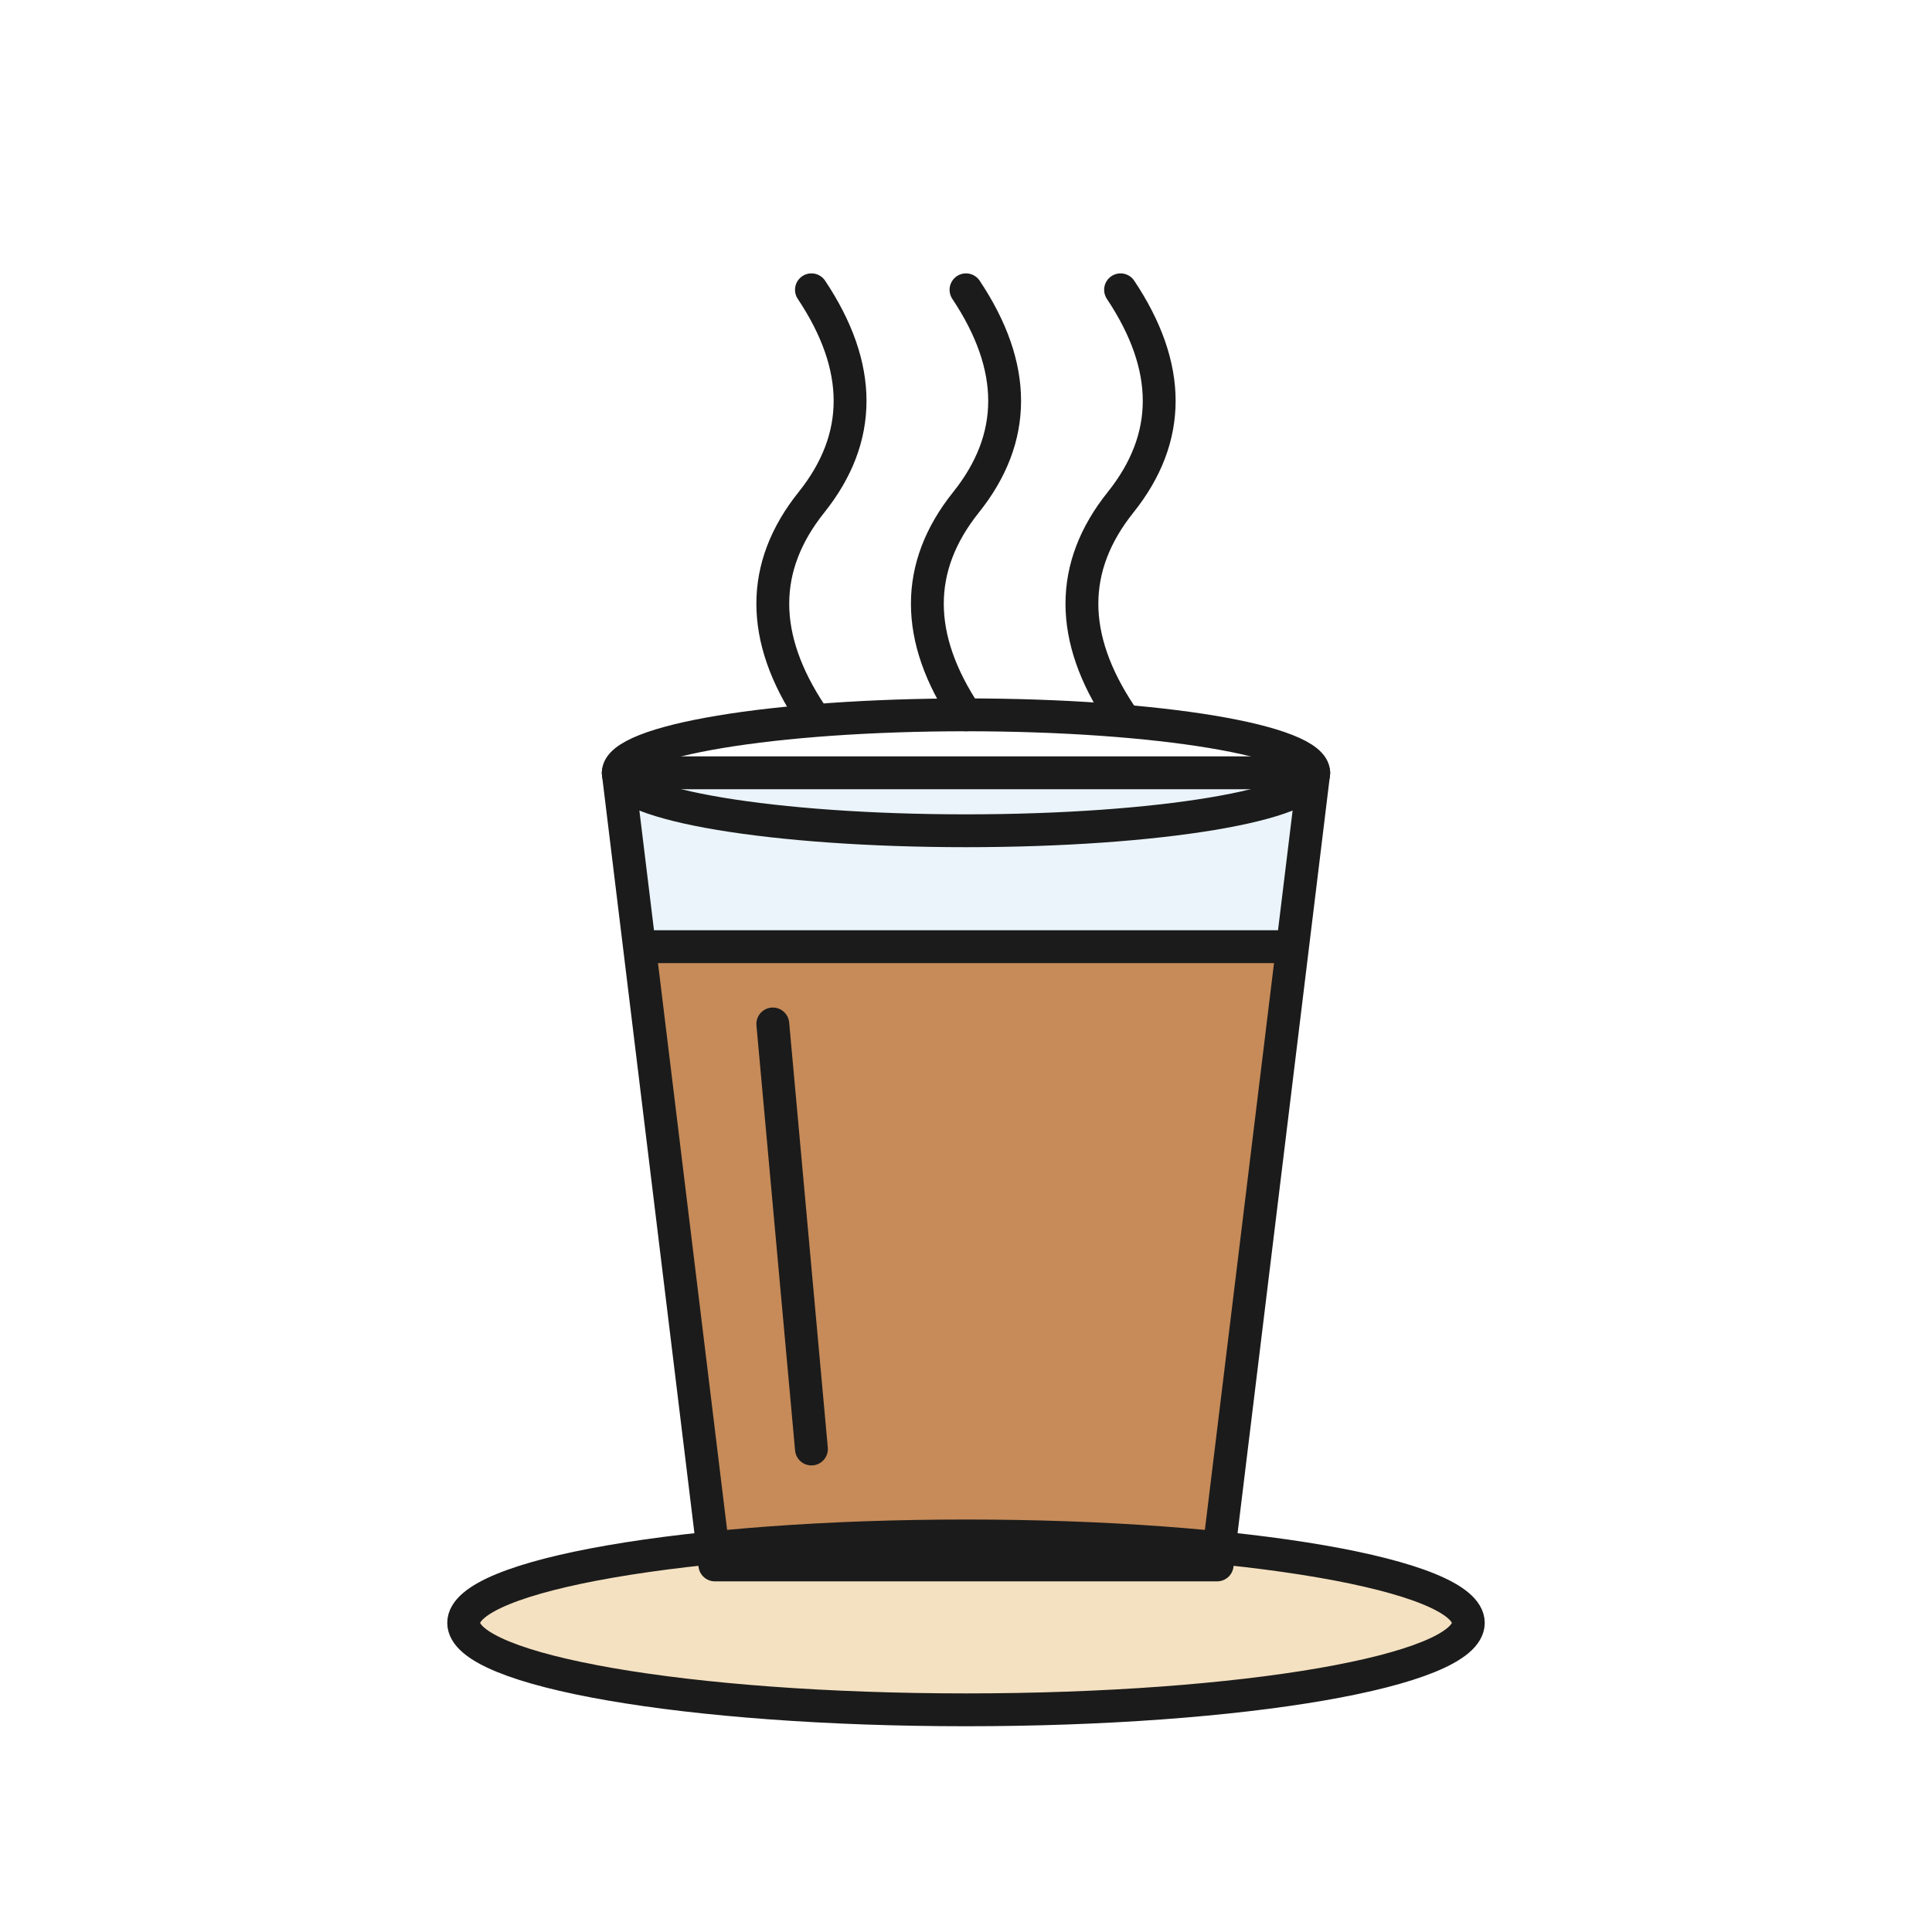
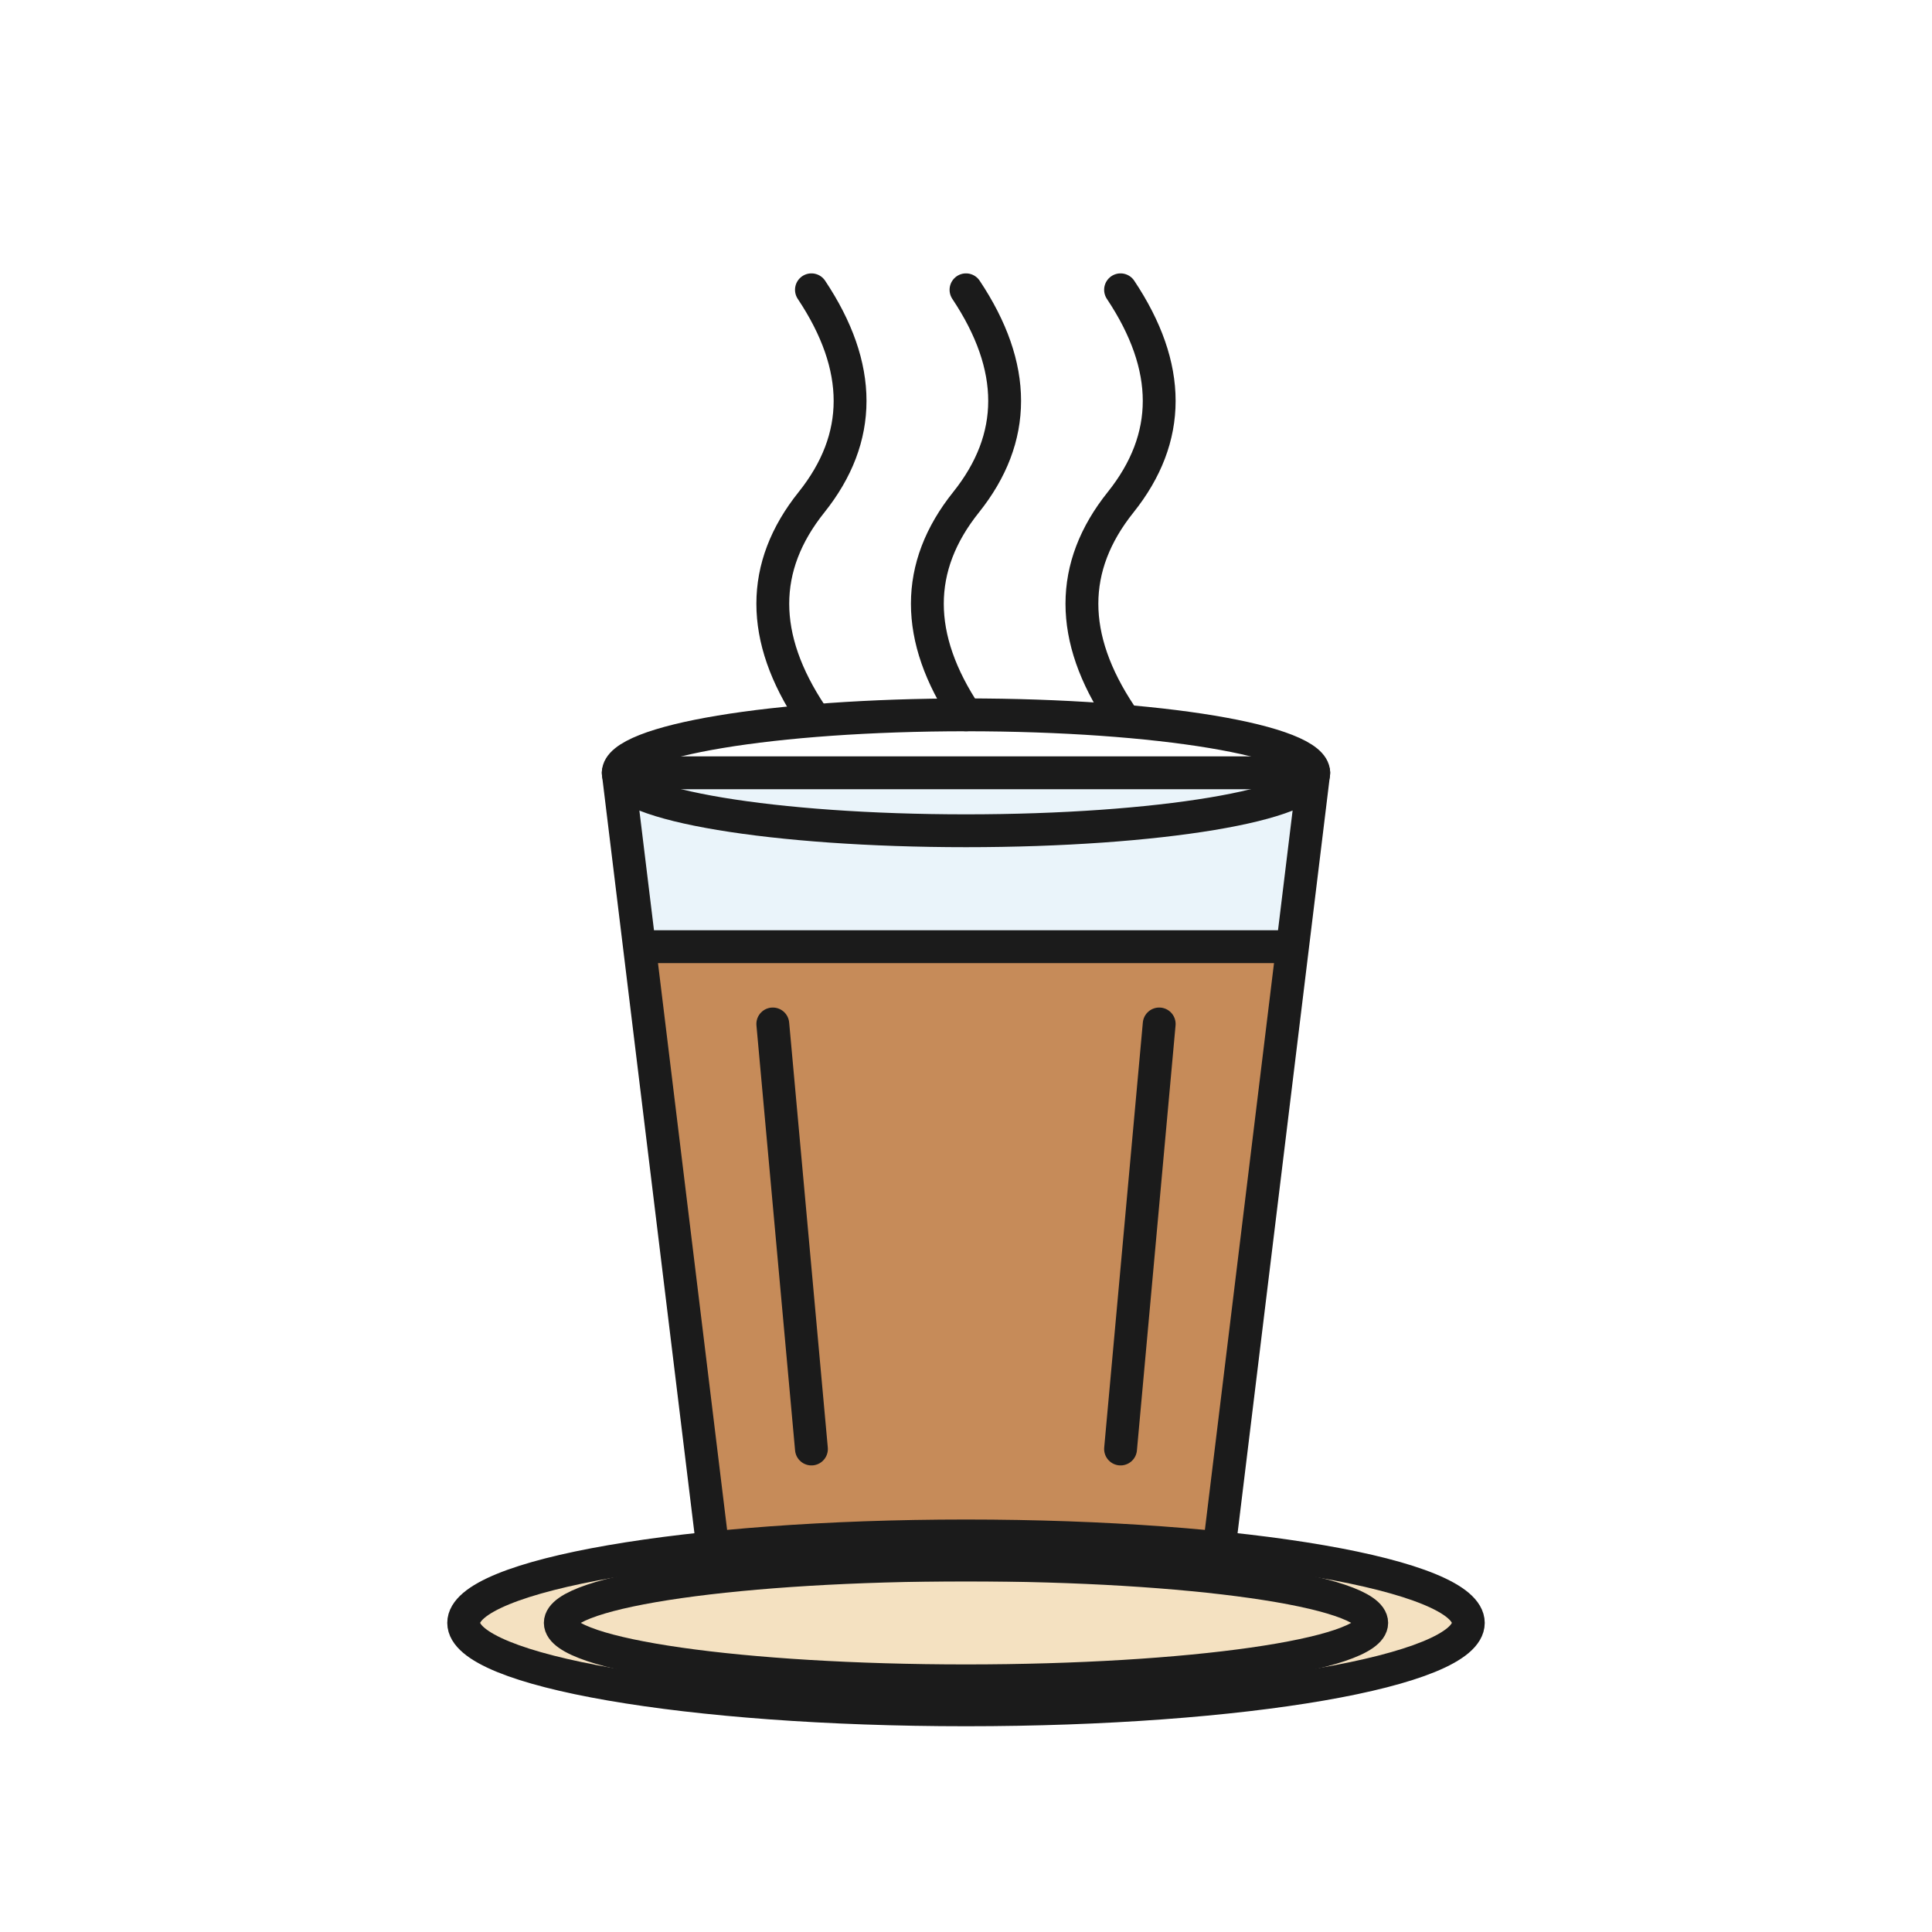
<svg xmlns="http://www.w3.org/2000/svg" viewBox="0 0 200 200">
  <path d="M48,168 A52,9 0 1,0 152,168 A52,9 0 1,0 48,168 Z" fill="#F4E1C1" />
  <path d="M64,80 L136,80 L126,162 L74,162 Z" fill="#EAF4FA" />
  <path d="M67,98 L133,98 L126,162 L74,162 Z" fill="#C68B59" />
  <g fill="none" stroke="#1B1B1B" stroke-width="3.4" stroke-linecap="round" stroke-linejoin="round">
    <path d="M84,74 Q76,62 84,52 Q92,42 84,30" />
    <path d="M100,74 Q92,62 100,52 Q108,42 100,30" />
    <path d="M116,74 Q108,62 116,52 Q124,42 116,30" />
    <path d="M64,80 L136,80 L126,162 L74,162 Z" />
    <path d="M67,98 L133,98" />
    <path d="M64,80 A36,6 0 1,0 136,80 A36,6 0 1,0 64,80 Z" />
    <path d="M80,106 L84,150" />
+     <path d="M120,106 L116,150" />
    <path d="M48,168 A52,9 0 1,0 152,168 A52,9 0 1,0 48,168 Z" />
+     <path d="M58,168 A42,6 0 1,0 142,168 A42,6 0 1,0 58,168 Z" />
  </g>
</svg>
